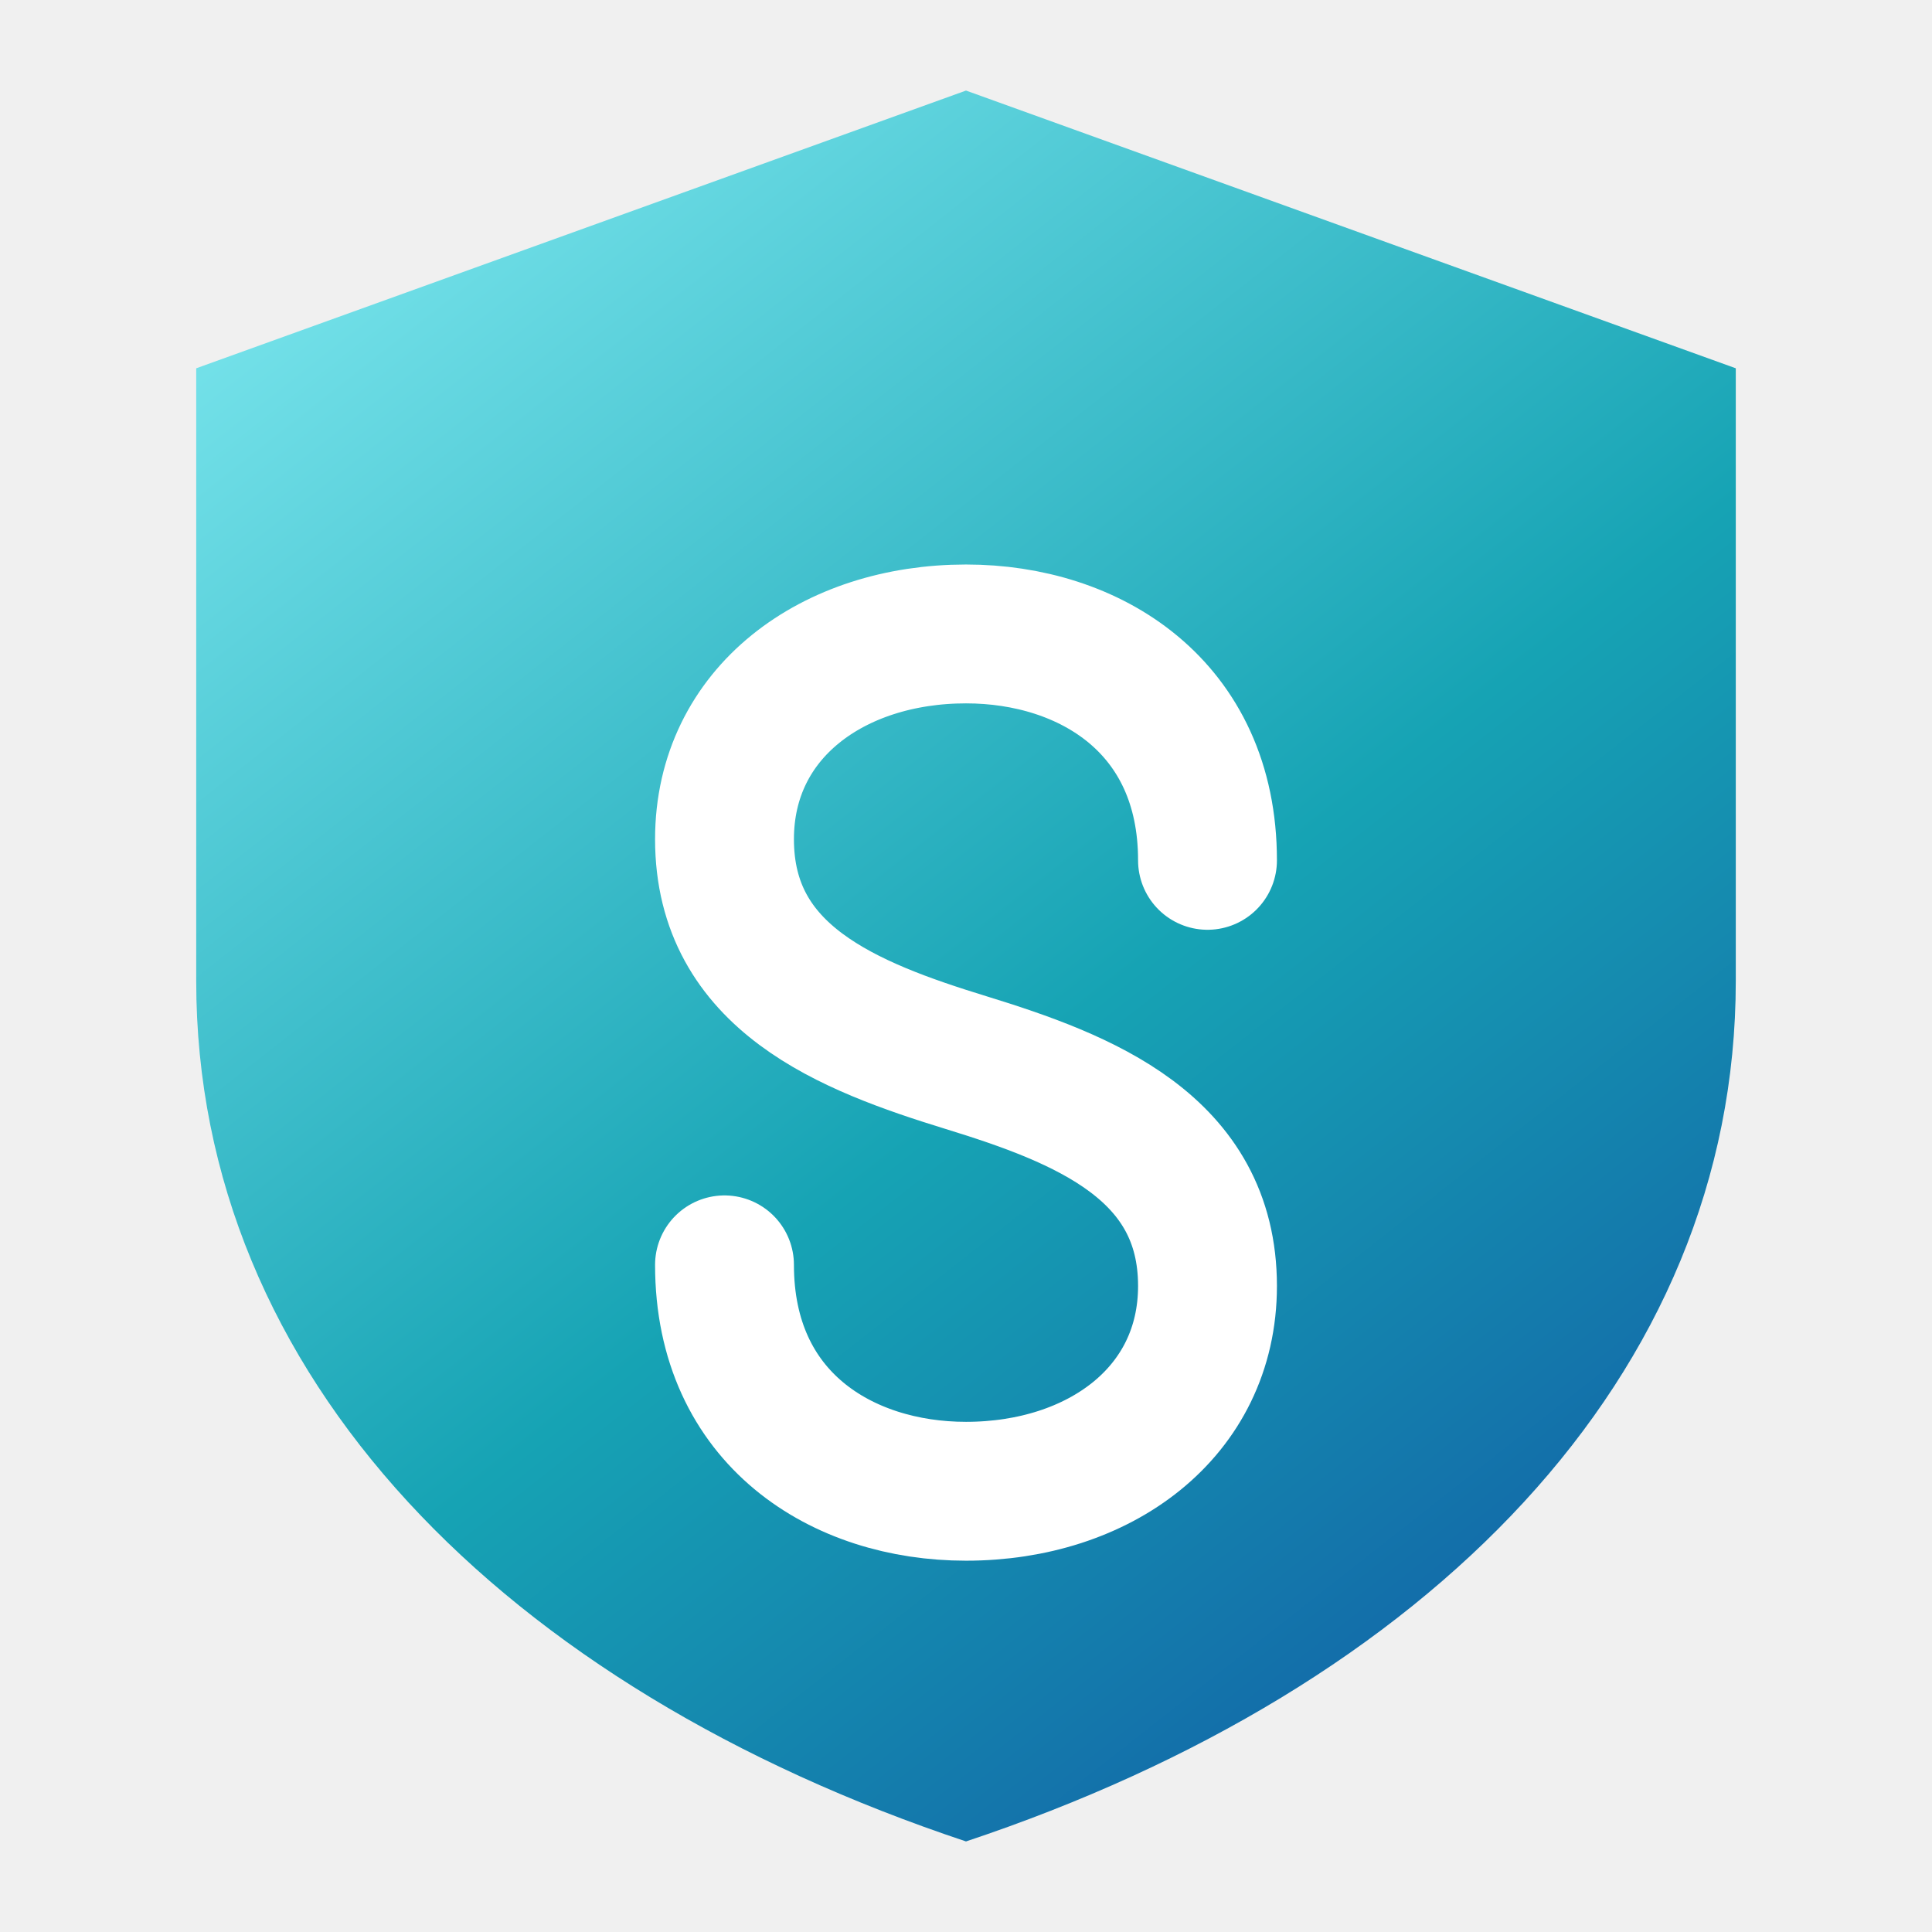
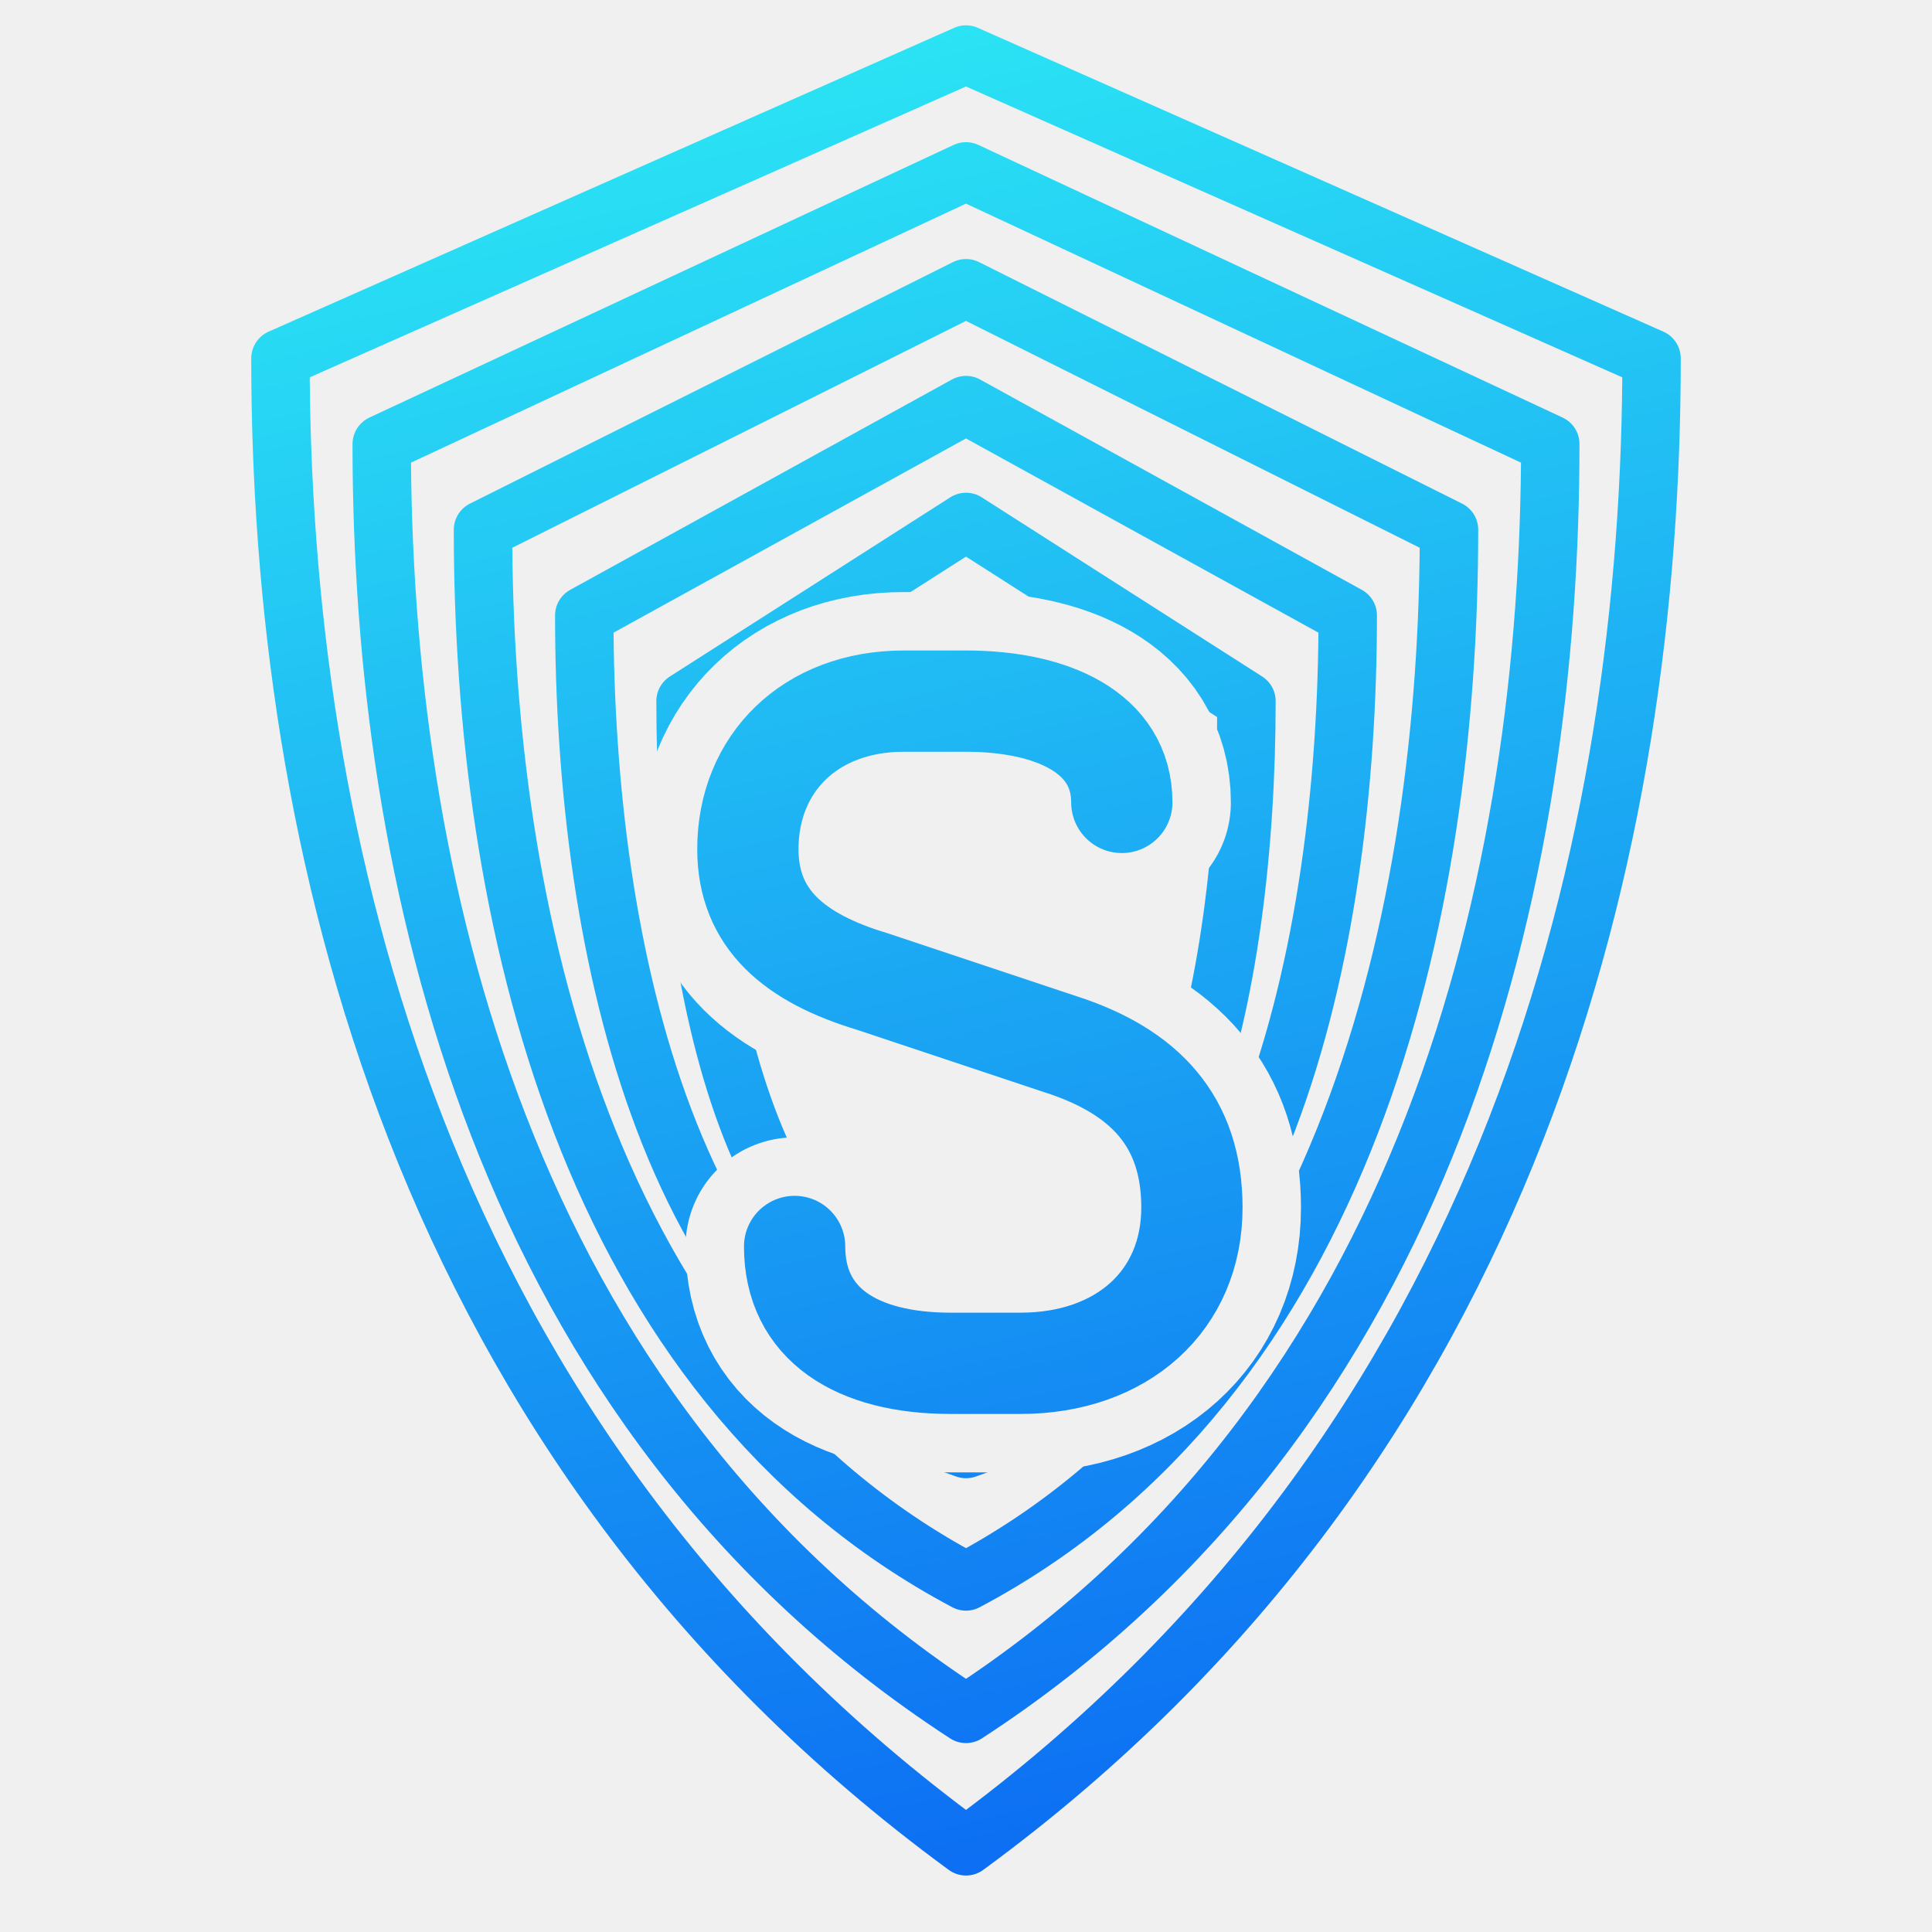
- <svg xmlns="http://www.w3.org/2000/svg" viewBox="0 0 64 64" width="64" height="64">
+ <svg xmlns="http://www.w3.org/2000/svg" viewBox="-48 -4 496 496" width="512" height="512" role="img" aria-label="Safentreprise">
  <defs>
-     <linearGradient id="d" x1="10" y1="4" x2="54" y2="60" gradientUnits="userSpaceOnUse">
-       <stop offset="0" stop-color="#7ee8ef" />
-       <stop offset=".55" stop-color="#16a3b4" />
-       <stop offset="1" stop-color="#1257a5" />
+     <linearGradient id="sg" x1="160" y1="0" x2="270" y2="470" gradientUnits="userSpaceOnUse">
+       <stop offset="0" stop-color="#2BE6F4" />
+       <stop offset="1" stop-color="#0C6CF3" />
    </linearGradient>
+     <mask id="creux">
+       <rect x="0" y="0" width="400" height="480" fill="#fff" />
+       <path d="M 240 202 C 240 184, 222 176, 200 176 L 184 176 C 160 176, 144 192, 144 214 C 144 232, 156 242, 176 248 L 224 264 C 246 271, 258 284, 258 306 C 258 330, 240 346, 214 346 L 196 346 C 172 346, 156 336, 156 316" fill="none" stroke="#000" stroke-width="56" stroke-linejoin="round" stroke-linecap="round" />
+     </mask>
  </defs>
-   <path d="M32 3 57.5 12.2V32.5C57.5 45.6 47.3 55.9 32 61 16.7 55.9 6.5 45.6 6.5 32.5V12.2Z" fill="url(#d)" />
-   <path d="M40 28.5C40 23.4 36.1 21 32 21c-4.4 0-8 2.6-8 6.8 0 4.6 4.1 6.2 8 7.4 3.9 1.2 8 2.8 8 7.4 0 4.2-3.6 6.8-8 6.8-4.1 0-8-2.4-8-7.5" fill="none" stroke="#fff" stroke-width="4.6" stroke-linecap="round" />
+   <g stroke="url(#sg)" fill="none" stroke-width="15" stroke-linejoin="round" stroke-linecap="round">
+     <g mask="url(#creux)">
+       <path d="M 200 10 L 24 88 C 24 210, 58 366, 200 470 C 342 366, 376 210, 376 88 Z" />
+       <path d="M 200 40 L 50 110 C 50 220, 80 358, 200 436 C 320 358, 350 220, 350 110 Z" />
+       <path d="M 200 70 L 76 132 C 76 230, 102 350, 200 402 C 298 350, 324 230, 324 132 Z" />
+       <path d="M 200 100 L 102 154 C 102 240, 124 342, 200 368 C 276 342, 298 240, 298 154 Z" />
+       <path d="M 200 130 L 128 176 C 128 250, 146 334, 200 334 C 254 334, 272 250, 272 176 Z" />
+     </g>
+   </g>
+   <path d="M 240 202 C 240 184, 222 176, 200 176 L 184 176 C 160 176, 144 192, 144 214 C 144 232, 156 242, 176 248 L 224 264 C 246 271, 258 284, 258 306 C 258 330, 240 346, 214 346 L 196 346 C 172 346, 156 336, 156 316" fill="none" stroke="url(#sg)" stroke-width="26" stroke-linejoin="round" stroke-linecap="round" />
</svg>
